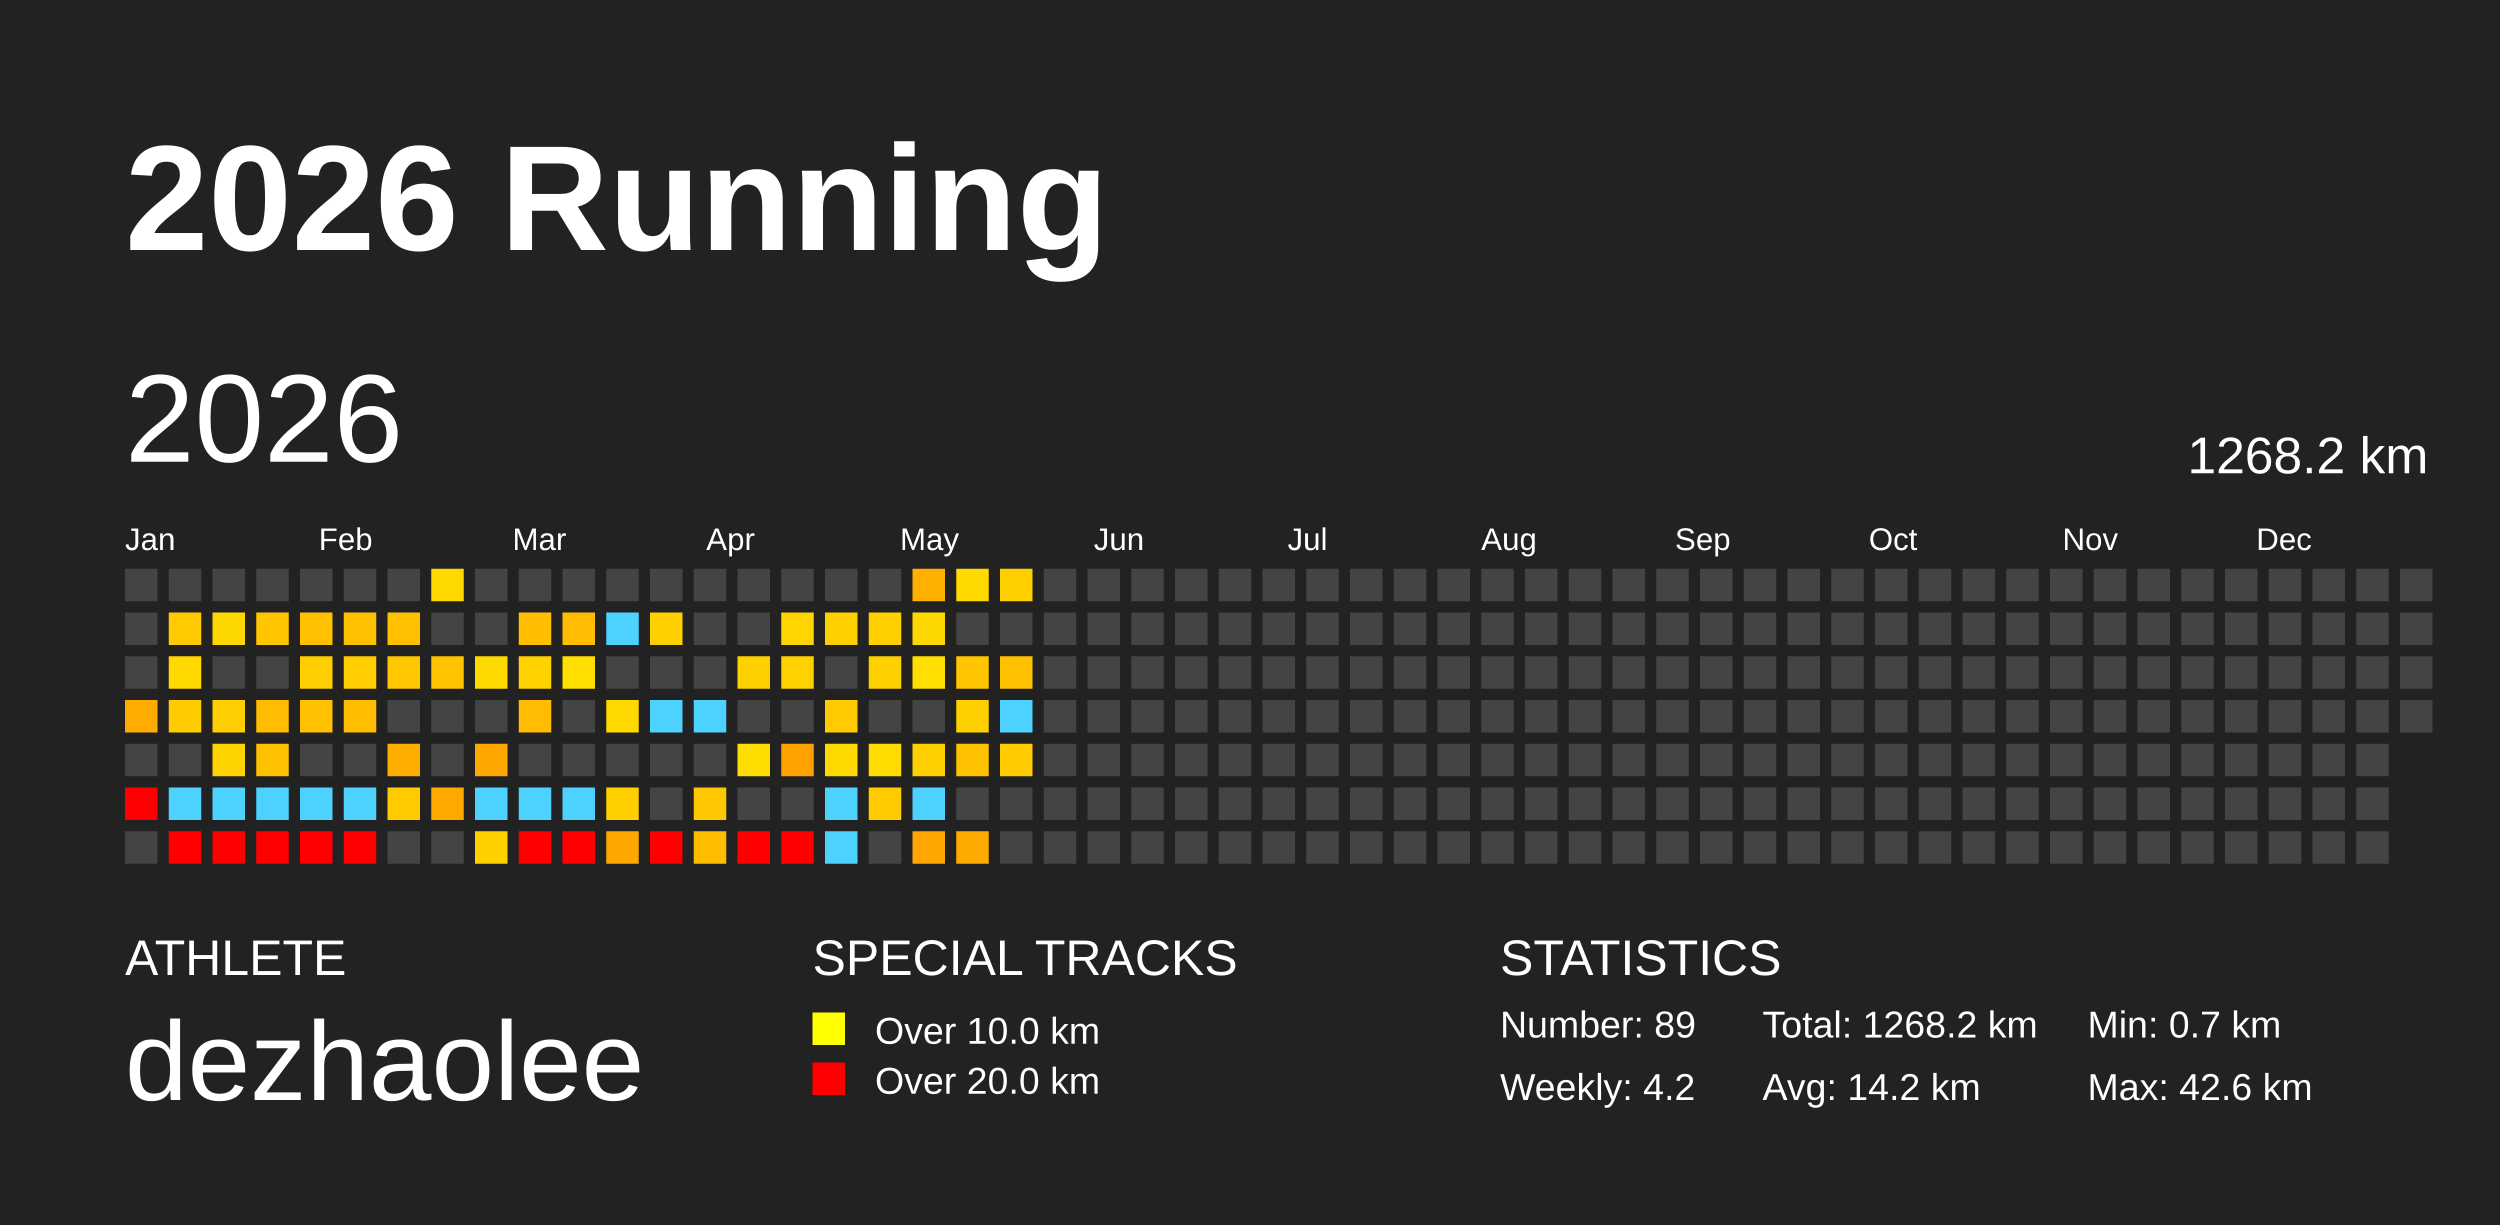
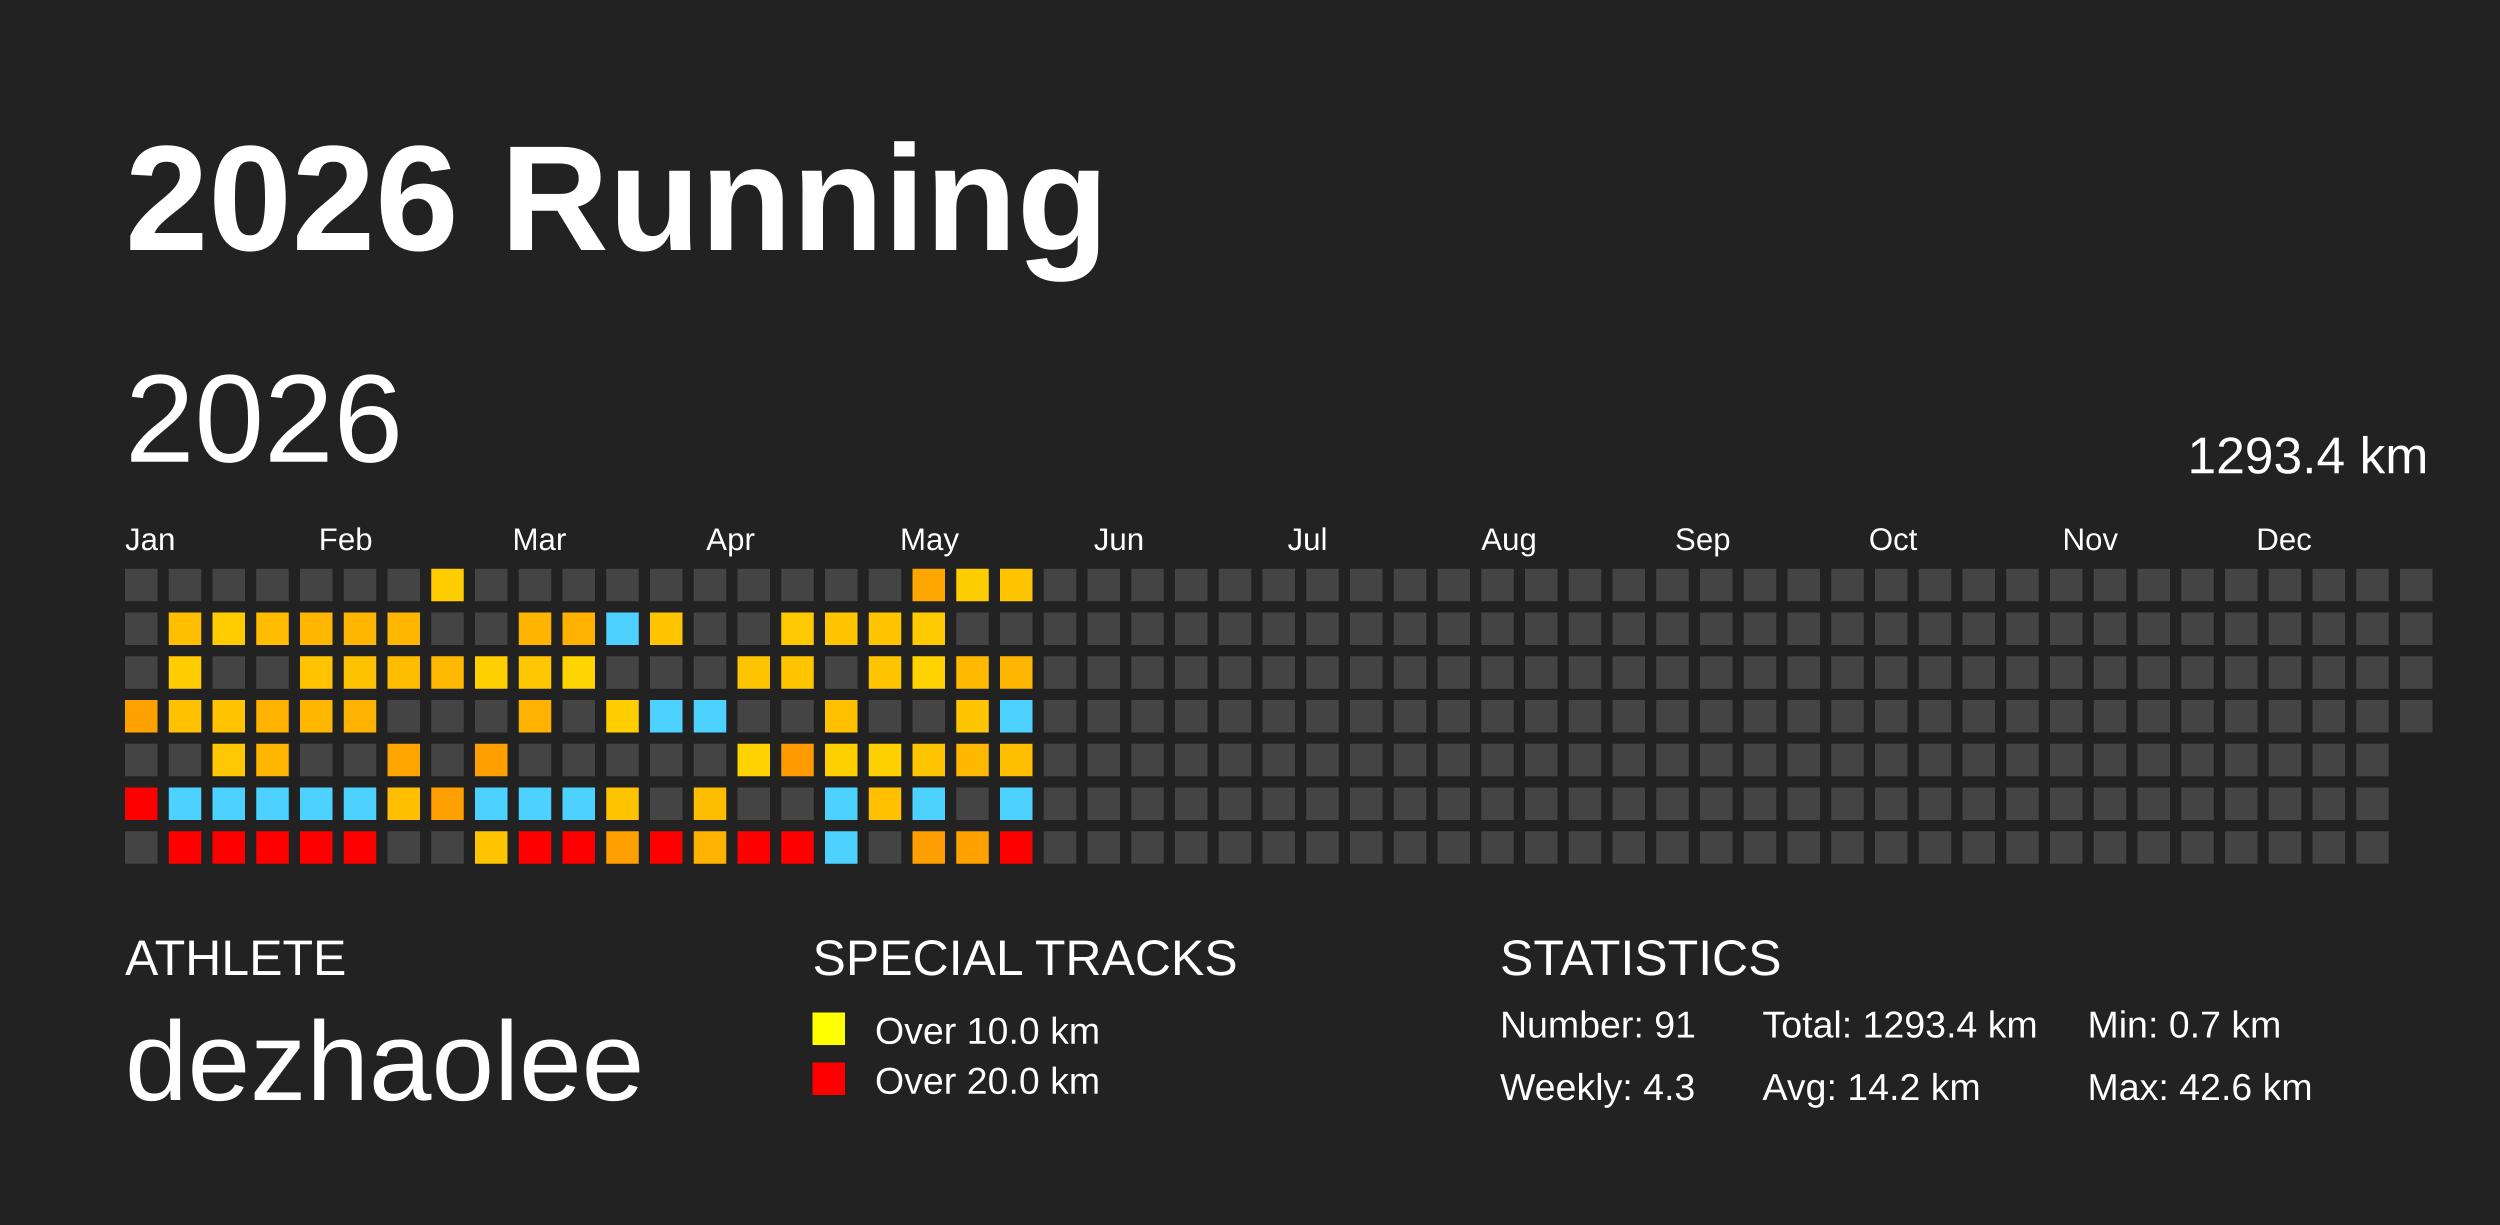
<svg xmlns="http://www.w3.org/2000/svg" baseProfile="full" height="98mm" version="1.1" viewBox="0,0,200,98" width="200mm">
  <defs />
  <rect fill="#222222" height="98" width="200" x="0" y="0" />
  <text fill="#FFFFFF" style="font-size:12px; font-family:Arial; font-weight:bold;" x="10" y="20">2026 Running</text>
  <text fill="#FFFFFF" style="font-size:4px; font-family:Arial" x="10" y="78">ATHLETE</text>
  <text fill="#FFFFFF" style="font-size:9px; font-family:Arial" x="10" y="88">dezhaolee</text>
  <text fill="#FFFFFF" style="font-size:4px; font-family:Arial" x="65" y="78">SPECIAL TRACKS</text>
  <rect fill="yellow" height="2.6" width="2.6" x="65" y="81" />
  <text fill="#FFFFFF" style="font-size:3px; font-family:Arial" x="70" y="83.5">Over 10.0 km</text>
  <rect fill="red" height="2.6" width="2.6" x="65" y="85" />
  <text fill="#FFFFFF" style="font-size:3px; font-family:Arial" x="70" y="87.5">Over 20.0 km</text>
  <text fill="#FFFFFF" style="font-size:4px; font-family:Arial" x="120" y="78">STATISTICS</text>
-   <text fill="#FFFFFF" style="font-size:3px; font-family:Arial" x="120" y="83">Number: 89</text>
-   <text fill="#FFFFFF" style="font-size:3px; font-family:Arial" x="120" y="88">Weekly: 4.2</text>
-   <text fill="#FFFFFF" style="font-size:3px; font-family:Arial" x="141" y="83">Total: 1268.2 km</text>
+   <text fill="#FFFFFF" style="font-size:3px; font-family:Arial" x="120" y="83">Number: 91</text>
+   <text fill="#FFFFFF" style="font-size:3px; font-family:Arial" x="120" y="88">Weekly: 4.3</text>
+   <text fill="#FFFFFF" style="font-size:3px; font-family:Arial" x="141" y="83">Total: 1293.4 km</text>
  <text fill="#FFFFFF" style="font-size:3px; font-family:Arial" x="141" y="88">Avg: 14.2 km</text>
  <text fill="#FFFFFF" style="font-size:3px; font-family:Arial" x="167" y="83">Min: 0.7 km</text>
  <text fill="#FFFFFF" style="font-size:3px; font-family:Arial" x="167" y="88">Max: 42.6 km</text>
  <text dominant-baseline="hanging" fill="#FFFFFF" style="font-size:10.0px; font-family:Arial;" x="10" y="30">2026</text>
-   <text dominant-baseline="hanging" fill="#FFFFFF" style="font-size:4.125px; font-family:Arial;" x="175" y="35">1268.2 km</text>
+   <text dominant-baseline="hanging" fill="#FFFFFF" style="font-size:4.125px; font-family:Arial;" x="175" y="35">1293.4 km</text>
  <text fill="#FFFFFF" style="font-size:2.5px; font-family:Arial" x="10.0" y="44">Jan</text>
  <text fill="#FFFFFF" style="font-size:2.5px; font-family:Arial" x="25.5" y="44">Feb</text>
  <text fill="#FFFFFF" style="font-size:2.5px; font-family:Arial" x="41.0" y="44">Mar</text>
  <text fill="#FFFFFF" style="font-size:2.5px; font-family:Arial" x="56.5" y="44">Apr</text>
  <text fill="#FFFFFF" style="font-size:2.5px; font-family:Arial" x="72.0" y="44">May</text>
  <text fill="#FFFFFF" style="font-size:2.5px; font-family:Arial" x="87.5" y="44">Jun</text>
  <text fill="#FFFFFF" style="font-size:2.5px; font-family:Arial" x="103.0" y="44">Jul</text>
  <text fill="#FFFFFF" style="font-size:2.5px; font-family:Arial" x="118.5" y="44">Aug</text>
  <text fill="#FFFFFF" style="font-size:2.5px; font-family:Arial" x="134.0" y="44">Sep</text>
  <text fill="#FFFFFF" style="font-size:2.5px; font-family:Arial" x="149.5" y="44">Oct</text>
  <text fill="#FFFFFF" style="font-size:2.5px; font-family:Arial" x="165.0" y="44">Nov</text>
  <text fill="#FFFFFF" style="font-size:2.5px; font-family:Arial" x="180.5" y="44">Dec</text>
  <rect fill="#444444" height="2.6" width="2.6" x="10.0" y="45.5" />
  <rect fill="#444444" height="2.6" width="2.6" x="10.0" y="49.0" />
  <rect fill="#444444" height="2.6" width="2.6" x="10.0" y="52.5" />
-   <rect fill="#ffab00" height="2.6" width="2.6" x="10.0" y="56.0" />
+   <rect fill="#ffa200" height="2.6" width="2.6" x="10.0" y="56.0" />
  <rect fill="#444444" height="2.6" width="2.6" x="10.0" y="59.5" />
  <rect fill="red" height="2.6" width="2.6" x="10.0" y="63.0" />
  <rect fill="#444444" height="2.6" width="2.6" x="10.0" y="66.5" />
  <rect fill="#444444" height="2.6" width="2.6" x="13.5" y="45.5" />
-   <rect fill="#ffca00" height="2.6" width="2.6" x="13.5" y="49.0" />
-   <rect fill="#ffd800" height="2.6" width="2.6" x="13.5" y="52.5" />
-   <rect fill="#ffcc00" height="2.6" width="2.6" x="13.5" y="56.0" />
+   <rect fill="#ffbf00" height="2.6" width="2.6" x="13.5" y="49.0" />
+   <rect fill="#ffcd00" height="2.6" width="2.6" x="13.5" y="52.5" />
+   <rect fill="#ffc100" height="2.6" width="2.6" x="13.5" y="56.0" />
  <rect fill="#444444" height="2.6" width="2.6" x="13.5" y="59.5" />
  <rect fill="#4dd2ff" height="2.6" width="2.6" x="13.5" y="63.0" />
  <rect fill="red" height="2.6" width="2.6" x="13.5" y="66.5" />
  <rect fill="#444444" height="2.6" width="2.6" x="17.0" y="45.5" />
-   <rect fill="#ffd700" height="2.6" width="2.6" x="17.0" y="49.0" />
+   <rect fill="#ffcc00" height="2.6" width="2.6" x="17.0" y="49.0" />
  <rect fill="#444444" height="2.6" width="2.6" x="17.0" y="52.5" />
-   <rect fill="#ffce00" height="2.6" width="2.6" x="17.0" y="56.0" />
-   <rect fill="#ffd300" height="2.6" width="2.6" x="17.0" y="59.5" />
+   <rect fill="#ffc300" height="2.6" width="2.6" x="17.0" y="56.0" />
+   <rect fill="#ffc800" height="2.6" width="2.6" x="17.0" y="59.5" />
  <rect fill="#4dd2ff" height="2.6" width="2.6" x="17.0" y="63.0" />
  <rect fill="red" height="2.6" width="2.6" x="17.0" y="66.5" />
  <rect fill="#444444" height="2.6" width="2.6" x="20.5" y="45.5" />
-   <rect fill="#ffc600" height="2.6" width="2.6" x="20.5" y="49.0" />
+   <rect fill="#ffbc00" height="2.6" width="2.6" x="20.5" y="49.0" />
  <rect fill="#444444" height="2.6" width="2.6" x="20.5" y="52.5" />
-   <rect fill="#ffbc00" height="2.6" width="2.6" x="20.5" y="56.0" />
-   <rect fill="#ffc000" height="2.6" width="2.6" x="20.5" y="59.5" />
+   <rect fill="#ffb200" height="2.6" width="2.6" x="20.5" y="56.0" />
+   <rect fill="#ffb600" height="2.6" width="2.6" x="20.5" y="59.5" />
  <rect fill="#4dd2ff" height="2.6" width="2.6" x="20.5" y="63.0" />
  <rect fill="red" height="2.6" width="2.6" x="20.5" y="66.5" />
  <rect fill="#444444" height="2.6" width="2.6" x="24.0" y="45.5" />
-   <rect fill="#ffc000" height="2.6" width="2.6" x="24.0" y="49.0" />
-   <rect fill="#ffce00" height="2.6" width="2.6" x="24.0" y="52.5" />
-   <rect fill="#ffc000" height="2.6" width="2.6" x="24.0" y="56.0" />
+   <rect fill="#ffb600" height="2.6" width="2.6" x="24.0" y="49.0" />
+   <rect fill="#ffc300" height="2.6" width="2.6" x="24.0" y="52.5" />
+   <rect fill="#ffb600" height="2.6" width="2.6" x="24.0" y="56.0" />
  <rect fill="#444444" height="2.6" width="2.6" x="24.0" y="59.5" />
  <rect fill="#4dd2ff" height="2.6" width="2.6" x="24.0" y="63.0" />
  <rect fill="red" height="2.6" width="2.6" x="24.0" y="66.5" />
  <rect fill="#444444" height="2.6" width="2.6" x="27.5" y="45.5" />
-   <rect fill="#ffc000" height="2.6" width="2.6" x="27.5" y="49.0" />
-   <rect fill="#ffcd00" height="2.6" width="2.6" x="27.5" y="52.5" />
-   <rect fill="#ffbd00" height="2.6" width="2.6" x="27.5" y="56.0" />
+   <rect fill="#ffb600" height="2.6" width="2.6" x="27.5" y="49.0" />
+   <rect fill="#ffc200" height="2.6" width="2.6" x="27.5" y="52.5" />
+   <rect fill="#ffb300" height="2.6" width="2.6" x="27.5" y="56.0" />
  <rect fill="#444444" height="2.6" width="2.6" x="27.5" y="59.5" />
  <rect fill="#4dd2ff" height="2.6" width="2.6" x="27.5" y="63.0" />
  <rect fill="red" height="2.6" width="2.6" x="27.5" y="66.5" />
  <rect fill="#444444" height="2.6" width="2.6" x="31.0" y="45.5" />
-   <rect fill="#ffc000" height="2.6" width="2.6" x="31.0" y="49.0" />
-   <rect fill="#ffc700" height="2.6" width="2.6" x="31.0" y="52.5" />
+   <rect fill="#ffb600" height="2.6" width="2.6" x="31.0" y="49.0" />
+   <rect fill="#ffbd00" height="2.6" width="2.6" x="31.0" y="52.5" />
  <rect fill="#444444" height="2.6" width="2.6" x="31.0" y="56.0" />
-   <rect fill="#ffae00" height="2.6" width="2.6" x="31.0" y="59.5" />
-   <rect fill="#ffca00" height="2.6" width="2.6" x="31.0" y="63.0" />
+   <rect fill="#ffa500" height="2.6" width="2.6" x="31.0" y="59.5" />
+   <rect fill="#ffbf00" height="2.6" width="2.6" x="31.0" y="63.0" />
  <rect fill="#444444" height="2.6" width="2.6" x="31.0" y="66.5" />
-   <rect fill="#ffd800" height="2.6" width="2.6" x="34.5" y="45.5" />
+   <rect fill="#ffcd00" height="2.6" width="2.6" x="34.5" y="45.5" />
  <rect fill="#444444" height="2.6" width="2.6" x="34.5" y="49.0" />
-   <rect fill="#ffc300" height="2.6" width="2.6" x="34.5" y="52.5" />
+   <rect fill="#ffb900" height="2.6" width="2.6" x="34.5" y="52.5" />
  <rect fill="#444444" height="2.6" width="2.6" x="34.5" y="56.0" />
  <rect fill="#444444" height="2.6" width="2.6" x="34.5" y="59.5" />
-   <rect fill="#ffa900" height="2.6" width="2.6" x="34.5" y="63.0" />
+   <rect fill="#ffa000" height="2.6" width="2.6" x="34.5" y="63.0" />
  <rect fill="#444444" height="2.6" width="2.6" x="34.5" y="66.5" />
  <rect fill="#444444" height="2.6" width="2.6" x="38.0" y="45.5" />
  <rect fill="#444444" height="2.6" width="2.6" x="38.0" y="49.0" />
-   <rect fill="#ffda00" height="2.6" width="2.6" x="38.0" y="52.5" />
+   <rect fill="#ffcf00" height="2.6" width="2.6" x="38.0" y="52.5" />
  <rect fill="#444444" height="2.6" width="2.6" x="38.0" y="56.0" />
-   <rect fill="#ffa700" height="2.6" width="2.6" x="38.0" y="59.5" />
+   <rect fill="#ff9f00" height="2.6" width="2.6" x="38.0" y="59.5" />
  <rect fill="#4dd2ff" height="2.6" width="2.6" x="38.0" y="63.0" />
-   <rect fill="#ffd000" height="2.6" width="2.6" x="38.0" y="66.5" />
+   <rect fill="#ffc500" height="2.6" width="2.6" x="38.0" y="66.5" />
  <rect fill="#444444" height="2.6" width="2.6" x="41.5" y="45.5" />
-   <rect fill="#ffbf00" height="2.6" width="2.6" x="41.5" y="49.0" />
-   <rect fill="#ffd200" height="2.6" width="2.6" x="41.5" y="52.5" />
-   <rect fill="#ffbc00" height="2.6" width="2.6" x="41.5" y="56.0" />
+   <rect fill="#ffb500" height="2.6" width="2.6" x="41.5" y="49.0" />
+   <rect fill="#ffc700" height="2.6" width="2.6" x="41.5" y="52.5" />
+   <rect fill="#ffb200" height="2.6" width="2.6" x="41.5" y="56.0" />
  <rect fill="#444444" height="2.6" width="2.6" x="41.5" y="59.5" />
  <rect fill="#4dd2ff" height="2.6" width="2.6" x="41.5" y="63.0" />
  <rect fill="red" height="2.6" width="2.6" x="41.5" y="66.5" />
  <rect fill="#444444" height="2.6" width="2.6" x="45.0" y="45.5" />
-   <rect fill="#ffbc00" height="2.6" width="2.6" x="45.0" y="49.0" />
-   <rect fill="#ffdf00" height="2.6" width="2.6" x="45.0" y="52.5" />
+   <rect fill="#ffb200" height="2.6" width="2.6" x="45.0" y="49.0" />
+   <rect fill="#ffd400" height="2.6" width="2.6" x="45.0" y="52.5" />
  <rect fill="#444444" height="2.6" width="2.6" x="45.0" y="56.0" />
  <rect fill="#444444" height="2.6" width="2.6" x="45.0" y="59.5" />
  <rect fill="#4dd2ff" height="2.6" width="2.6" x="45.0" y="63.0" />
  <rect fill="red" height="2.6" width="2.6" x="45.0" y="66.5" />
  <rect fill="#444444" height="2.6" width="2.6" x="48.5" y="45.5" />
  <rect fill="#4dd2ff" height="2.6" width="2.6" x="48.5" y="49.0" />
  <rect fill="#444444" height="2.6" width="2.6" x="48.5" y="52.5" />
-   <rect fill="#ffd800" height="2.6" width="2.6" x="48.5" y="56.0" />
+   <rect fill="#ffcd00" height="2.6" width="2.6" x="48.5" y="56.0" />
  <rect fill="#444444" height="2.6" width="2.6" x="48.5" y="59.5" />
-   <rect fill="#ffcf00" height="2.6" width="2.6" x="48.5" y="63.0" />
-   <rect fill="#ffa700" height="2.6" width="2.6" x="48.5" y="66.5" />
+   <rect fill="#ffc400" height="2.6" width="2.6" x="48.5" y="63.0" />
+   <rect fill="#ff9f00" height="2.6" width="2.6" x="48.5" y="66.5" />
  <rect fill="#444444" height="2.6" width="2.6" x="52.0" y="45.5" />
-   <rect fill="#ffd000" height="2.6" width="2.6" x="52.0" y="49.0" />
+   <rect fill="#ffc500" height="2.6" width="2.6" x="52.0" y="49.0" />
  <rect fill="#444444" height="2.6" width="2.6" x="52.0" y="52.5" />
  <rect fill="#4dd2ff" height="2.6" width="2.6" x="52.0" y="56.0" />
  <rect fill="#444444" height="2.6" width="2.6" x="52.0" y="59.5" />
  <rect fill="#444444" height="2.6" width="2.6" x="52.0" y="63.0" />
  <rect fill="red" height="2.6" width="2.6" x="52.0" y="66.5" />
  <rect fill="#444444" height="2.6" width="2.6" x="55.5" y="45.5" />
  <rect fill="#444444" height="2.6" width="2.6" x="55.5" y="49.0" />
  <rect fill="#444444" height="2.6" width="2.6" x="55.5" y="52.5" />
  <rect fill="#4dd2ff" height="2.6" width="2.6" x="55.5" y="56.0" />
  <rect fill="#444444" height="2.6" width="2.6" x="55.5" y="59.5" />
-   <rect fill="#ffc800" height="2.6" width="2.6" x="55.5" y="63.0" />
-   <rect fill="#ffbd00" height="2.6" width="2.6" x="55.5" y="66.5" />
+   <rect fill="#ffbd00" height="2.6" width="2.6" x="55.5" y="63.0" />
+   <rect fill="#ffb300" height="2.6" width="2.6" x="55.5" y="66.5" />
  <rect fill="#444444" height="2.6" width="2.6" x="59.0" y="45.5" />
  <rect fill="#444444" height="2.6" width="2.6" x="59.0" y="49.0" />
-   <rect fill="#ffd000" height="2.6" width="2.6" x="59.0" y="52.5" />
+   <rect fill="#ffc500" height="2.6" width="2.6" x="59.0" y="52.5" />
  <rect fill="#444444" height="2.6" width="2.6" x="59.0" y="56.0" />
-   <rect fill="#ffdd00" height="2.6" width="2.6" x="59.0" y="59.5" />
+   <rect fill="#ffd200" height="2.6" width="2.6" x="59.0" y="59.5" />
  <rect fill="#444444" height="2.6" width="2.6" x="59.0" y="63.0" />
  <rect fill="red" height="2.6" width="2.6" x="59.0" y="66.5" />
  <rect fill="#444444" height="2.6" width="2.6" x="62.5" y="45.5" />
-   <rect fill="#ffd400" height="2.6" width="2.6" x="62.5" y="49.0" />
-   <rect fill="#ffd100" height="2.6" width="2.6" x="62.5" y="52.5" />
+   <rect fill="#ffc900" height="2.6" width="2.6" x="62.5" y="49.0" />
+   <rect fill="#ffc600" height="2.6" width="2.6" x="62.5" y="52.5" />
  <rect fill="#444444" height="2.6" width="2.6" x="62.5" y="56.0" />
-   <rect fill="#ffa200" height="2.6" width="2.6" x="62.5" y="59.5" />
+   <rect fill="#ff9a00" height="2.6" width="2.6" x="62.5" y="59.5" />
  <rect fill="#444444" height="2.6" width="2.6" x="62.5" y="63.0" />
  <rect fill="red" height="2.6" width="2.6" x="62.5" y="66.5" />
  <rect fill="#444444" height="2.6" width="2.6" x="66.0" y="45.5" />
-   <rect fill="#ffd000" height="2.6" width="2.6" x="66.0" y="49.0" />
+   <rect fill="#ffc500" height="2.6" width="2.6" x="66.0" y="49.0" />
  <rect fill="#444444" height="2.6" width="2.6" x="66.0" y="52.5" />
-   <rect fill="#ffca00" height="2.6" width="2.6" x="66.0" y="56.0" />
-   <rect fill="#ffda00" height="2.6" width="2.6" x="66.0" y="59.5" />
+   <rect fill="#ffc000" height="2.6" width="2.6" x="66.0" y="56.0" />
+   <rect fill="#ffcf00" height="2.6" width="2.6" x="66.0" y="59.5" />
  <rect fill="#4dd2ff" height="2.6" width="2.6" x="66.0" y="63.0" />
  <rect fill="#4dd2ff" height="2.6" width="2.6" x="66.0" y="66.5" />
  <rect fill="#444444" height="2.6" width="2.6" x="69.5" y="45.5" />
-   <rect fill="#ffcf00" height="2.6" width="2.6" x="69.5" y="49.0" />
-   <rect fill="#ffd000" height="2.6" width="2.6" x="69.5" y="52.5" />
+   <rect fill="#ffc400" height="2.6" width="2.6" x="69.5" y="49.0" />
+   <rect fill="#ffc500" height="2.6" width="2.6" x="69.5" y="52.5" />
  <rect fill="#444444" height="2.6" width="2.6" x="69.5" y="56.0" />
-   <rect fill="#ffdb00" height="2.6" width="2.6" x="69.5" y="59.5" />
-   <rect fill="#ffca00" height="2.6" width="2.6" x="69.5" y="63.0" />
+   <rect fill="#ffd000" height="2.6" width="2.6" x="69.5" y="59.5" />
+   <rect fill="#ffc000" height="2.6" width="2.6" x="69.5" y="63.0" />
  <rect fill="#444444" height="2.6" width="2.6" x="69.5" y="66.5" />
-   <rect fill="#ffb000" height="2.6" width="2.6" x="73.0" y="45.5" />
-   <rect fill="#ffd700" height="2.6" width="2.6" x="73.0" y="49.0" />
-   <rect fill="#ffdf00" height="2.6" width="2.6" x="73.0" y="52.5" />
+   <rect fill="#ffa600" height="2.6" width="2.6" x="73.0" y="45.5" />
+   <rect fill="#ffcb00" height="2.6" width="2.6" x="73.0" y="49.0" />
+   <rect fill="#ffd300" height="2.6" width="2.6" x="73.0" y="52.5" />
  <rect fill="#444444" height="2.6" width="2.6" x="73.0" y="56.0" />
-   <rect fill="#ffd000" height="2.6" width="2.6" x="73.0" y="59.5" />
+   <rect fill="#ffc600" height="2.6" width="2.6" x="73.0" y="59.5" />
  <rect fill="#4dd2ff" height="2.6" width="2.6" x="73.0" y="63.0" />
-   <rect fill="#ffa700" height="2.6" width="2.6" x="73.0" y="66.5" />
-   <rect fill="#ffd900" height="2.6" width="2.6" x="76.5" y="45.5" />
+   <rect fill="#ff9e00" height="2.6" width="2.6" x="73.0" y="66.5" />
+   <rect fill="#ffce00" height="2.6" width="2.6" x="76.5" y="45.5" />
  <rect fill="#444444" height="2.6" width="2.6" x="76.5" y="49.0" />
-   <rect fill="#ffc500" height="2.6" width="2.6" x="76.5" y="52.5" />
-   <rect fill="#ffd000" height="2.6" width="2.6" x="76.5" y="56.0" />
-   <rect fill="#ffc200" height="2.6" width="2.6" x="76.5" y="59.5" />
+   <rect fill="#ffba00" height="2.6" width="2.6" x="76.5" y="52.5" />
+   <rect fill="#ffc500" height="2.6" width="2.6" x="76.5" y="56.0" />
+   <rect fill="#ffb800" height="2.6" width="2.6" x="76.5" y="59.5" />
  <rect fill="#444444" height="2.6" width="2.6" x="76.5" y="63.0" />
-   <rect fill="#ffaa00" height="2.6" width="2.6" x="76.5" y="66.5" />
-   <rect fill="#ffd000" height="2.6" width="2.6" x="80.0" y="45.5" />
+   <rect fill="#ffa200" height="2.6" width="2.6" x="76.5" y="66.5" />
+   <rect fill="#ffc500" height="2.6" width="2.6" x="80.0" y="45.5" />
  <rect fill="#444444" height="2.6" width="2.6" x="80.0" y="49.0" />
-   <rect fill="#ffc000" height="2.6" width="2.6" x="80.0" y="52.5" />
+   <rect fill="#ffb600" height="2.6" width="2.6" x="80.0" y="52.5" />
  <rect fill="#4dd2ff" height="2.6" width="2.6" x="80.0" y="56.0" />
-   <rect fill="#ffca00" height="2.6" width="2.6" x="80.0" y="59.5" />
-   <rect fill="#444444" height="2.6" width="2.6" x="80.0" y="63.0" />
-   <rect fill="#444444" height="2.6" width="2.6" x="80.0" y="66.5" />
+   <rect fill="#ffbf00" height="2.6" width="2.6" x="80.0" y="59.5" />
+   <rect fill="#4dd2ff" height="2.6" width="2.6" x="80.0" y="63.0" />
+   <rect fill="red" height="2.6" width="2.6" x="80.0" y="66.5" />
  <rect fill="#444444" height="2.6" width="2.6" x="83.5" y="45.5" />
  <rect fill="#444444" height="2.6" width="2.6" x="83.5" y="49.0" />
  <rect fill="#444444" height="2.6" width="2.6" x="83.5" y="52.5" />
  <rect fill="#444444" height="2.6" width="2.6" x="83.5" y="56.0" />
  <rect fill="#444444" height="2.6" width="2.6" x="83.5" y="59.5" />
  <rect fill="#444444" height="2.6" width="2.6" x="83.5" y="63.0" />
  <rect fill="#444444" height="2.6" width="2.6" x="83.5" y="66.5" />
  <rect fill="#444444" height="2.6" width="2.6" x="87.0" y="45.5" />
  <rect fill="#444444" height="2.6" width="2.6" x="87.0" y="49.0" />
  <rect fill="#444444" height="2.6" width="2.6" x="87.0" y="52.5" />
  <rect fill="#444444" height="2.6" width="2.6" x="87.0" y="56.0" />
  <rect fill="#444444" height="2.6" width="2.6" x="87.0" y="59.5" />
  <rect fill="#444444" height="2.6" width="2.6" x="87.0" y="63.0" />
  <rect fill="#444444" height="2.6" width="2.6" x="87.0" y="66.5" />
  <rect fill="#444444" height="2.6" width="2.6" x="90.5" y="45.5" />
  <rect fill="#444444" height="2.6" width="2.6" x="90.5" y="49.0" />
  <rect fill="#444444" height="2.6" width="2.6" x="90.5" y="52.5" />
  <rect fill="#444444" height="2.6" width="2.6" x="90.5" y="56.0" />
  <rect fill="#444444" height="2.6" width="2.6" x="90.5" y="59.5" />
  <rect fill="#444444" height="2.6" width="2.6" x="90.5" y="63.0" />
  <rect fill="#444444" height="2.6" width="2.6" x="90.5" y="66.5" />
  <rect fill="#444444" height="2.6" width="2.6" x="94.0" y="45.5" />
  <rect fill="#444444" height="2.6" width="2.6" x="94.0" y="49.0" />
  <rect fill="#444444" height="2.6" width="2.6" x="94.0" y="52.5" />
  <rect fill="#444444" height="2.6" width="2.6" x="94.0" y="56.0" />
  <rect fill="#444444" height="2.6" width="2.6" x="94.0" y="59.5" />
  <rect fill="#444444" height="2.6" width="2.6" x="94.0" y="63.0" />
  <rect fill="#444444" height="2.6" width="2.6" x="94.0" y="66.5" />
  <rect fill="#444444" height="2.6" width="2.6" x="97.5" y="45.5" />
  <rect fill="#444444" height="2.6" width="2.6" x="97.5" y="49.0" />
  <rect fill="#444444" height="2.6" width="2.6" x="97.5" y="52.5" />
  <rect fill="#444444" height="2.6" width="2.6" x="97.5" y="56.0" />
  <rect fill="#444444" height="2.6" width="2.6" x="97.5" y="59.5" />
  <rect fill="#444444" height="2.6" width="2.6" x="97.5" y="63.0" />
  <rect fill="#444444" height="2.6" width="2.6" x="97.5" y="66.5" />
  <rect fill="#444444" height="2.6" width="2.6" x="101.0" y="45.5" />
  <rect fill="#444444" height="2.6" width="2.6" x="101.0" y="49.0" />
  <rect fill="#444444" height="2.6" width="2.6" x="101.0" y="52.5" />
  <rect fill="#444444" height="2.6" width="2.6" x="101.0" y="56.0" />
  <rect fill="#444444" height="2.6" width="2.6" x="101.0" y="59.5" />
  <rect fill="#444444" height="2.6" width="2.6" x="101.0" y="63.0" />
  <rect fill="#444444" height="2.6" width="2.6" x="101.0" y="66.5" />
  <rect fill="#444444" height="2.6" width="2.6" x="104.5" y="45.5" />
  <rect fill="#444444" height="2.6" width="2.6" x="104.5" y="49.0" />
  <rect fill="#444444" height="2.6" width="2.6" x="104.5" y="52.5" />
  <rect fill="#444444" height="2.6" width="2.6" x="104.5" y="56.0" />
  <rect fill="#444444" height="2.6" width="2.6" x="104.5" y="59.5" />
  <rect fill="#444444" height="2.6" width="2.6" x="104.5" y="63.0" />
  <rect fill="#444444" height="2.6" width="2.6" x="104.5" y="66.5" />
  <rect fill="#444444" height="2.6" width="2.6" x="108.0" y="45.5" />
  <rect fill="#444444" height="2.6" width="2.6" x="108.0" y="49.0" />
  <rect fill="#444444" height="2.6" width="2.6" x="108.0" y="52.5" />
  <rect fill="#444444" height="2.6" width="2.6" x="108.0" y="56.0" />
  <rect fill="#444444" height="2.6" width="2.6" x="108.0" y="59.5" />
  <rect fill="#444444" height="2.6" width="2.6" x="108.0" y="63.0" />
  <rect fill="#444444" height="2.6" width="2.6" x="108.0" y="66.5" />
  <rect fill="#444444" height="2.6" width="2.6" x="111.5" y="45.5" />
  <rect fill="#444444" height="2.6" width="2.6" x="111.5" y="49.0" />
  <rect fill="#444444" height="2.6" width="2.6" x="111.5" y="52.5" />
  <rect fill="#444444" height="2.6" width="2.6" x="111.5" y="56.0" />
  <rect fill="#444444" height="2.6" width="2.6" x="111.5" y="59.5" />
  <rect fill="#444444" height="2.6" width="2.6" x="111.5" y="63.0" />
  <rect fill="#444444" height="2.6" width="2.6" x="111.5" y="66.5" />
  <rect fill="#444444" height="2.6" width="2.6" x="115.0" y="45.5" />
  <rect fill="#444444" height="2.6" width="2.6" x="115.0" y="49.0" />
  <rect fill="#444444" height="2.6" width="2.6" x="115.0" y="52.5" />
  <rect fill="#444444" height="2.6" width="2.6" x="115.0" y="56.0" />
  <rect fill="#444444" height="2.6" width="2.6" x="115.0" y="59.5" />
  <rect fill="#444444" height="2.6" width="2.6" x="115.0" y="63.0" />
  <rect fill="#444444" height="2.6" width="2.6" x="115.0" y="66.5" />
  <rect fill="#444444" height="2.6" width="2.6" x="118.5" y="45.5" />
  <rect fill="#444444" height="2.6" width="2.6" x="118.5" y="49.0" />
  <rect fill="#444444" height="2.6" width="2.6" x="118.5" y="52.5" />
  <rect fill="#444444" height="2.6" width="2.6" x="118.5" y="56.0" />
  <rect fill="#444444" height="2.6" width="2.6" x="118.5" y="59.5" />
  <rect fill="#444444" height="2.6" width="2.6" x="118.5" y="63.0" />
  <rect fill="#444444" height="2.6" width="2.6" x="118.5" y="66.5" />
  <rect fill="#444444" height="2.6" width="2.6" x="122.0" y="45.5" />
  <rect fill="#444444" height="2.6" width="2.6" x="122.0" y="49.0" />
  <rect fill="#444444" height="2.6" width="2.6" x="122.0" y="52.5" />
  <rect fill="#444444" height="2.6" width="2.6" x="122.0" y="56.0" />
  <rect fill="#444444" height="2.6" width="2.6" x="122.0" y="59.5" />
  <rect fill="#444444" height="2.6" width="2.6" x="122.0" y="63.0" />
  <rect fill="#444444" height="2.6" width="2.6" x="122.0" y="66.5" />
  <rect fill="#444444" height="2.6" width="2.6" x="125.5" y="45.5" />
  <rect fill="#444444" height="2.6" width="2.6" x="125.5" y="49.0" />
  <rect fill="#444444" height="2.6" width="2.6" x="125.5" y="52.5" />
  <rect fill="#444444" height="2.6" width="2.6" x="125.5" y="56.0" />
  <rect fill="#444444" height="2.6" width="2.6" x="125.5" y="59.5" />
  <rect fill="#444444" height="2.6" width="2.6" x="125.5" y="63.0" />
  <rect fill="#444444" height="2.6" width="2.6" x="125.5" y="66.5" />
  <rect fill="#444444" height="2.6" width="2.6" x="129.0" y="45.5" />
  <rect fill="#444444" height="2.6" width="2.6" x="129.0" y="49.0" />
  <rect fill="#444444" height="2.6" width="2.6" x="129.0" y="52.5" />
  <rect fill="#444444" height="2.6" width="2.6" x="129.0" y="56.0" />
  <rect fill="#444444" height="2.6" width="2.6" x="129.0" y="59.5" />
  <rect fill="#444444" height="2.6" width="2.6" x="129.0" y="63.0" />
  <rect fill="#444444" height="2.6" width="2.6" x="129.0" y="66.5" />
  <rect fill="#444444" height="2.6" width="2.6" x="132.5" y="45.5" />
  <rect fill="#444444" height="2.6" width="2.6" x="132.5" y="49.0" />
  <rect fill="#444444" height="2.6" width="2.6" x="132.5" y="52.5" />
  <rect fill="#444444" height="2.6" width="2.6" x="132.5" y="56.0" />
  <rect fill="#444444" height="2.6" width="2.6" x="132.5" y="59.5" />
  <rect fill="#444444" height="2.6" width="2.6" x="132.5" y="63.0" />
  <rect fill="#444444" height="2.6" width="2.6" x="132.5" y="66.5" />
  <rect fill="#444444" height="2.6" width="2.6" x="136.0" y="45.5" />
  <rect fill="#444444" height="2.6" width="2.6" x="136.0" y="49.0" />
  <rect fill="#444444" height="2.6" width="2.6" x="136.0" y="52.5" />
  <rect fill="#444444" height="2.6" width="2.6" x="136.0" y="56.0" />
  <rect fill="#444444" height="2.6" width="2.6" x="136.0" y="59.5" />
  <rect fill="#444444" height="2.6" width="2.6" x="136.0" y="63.0" />
  <rect fill="#444444" height="2.6" width="2.6" x="136.0" y="66.5" />
  <rect fill="#444444" height="2.6" width="2.6" x="139.5" y="45.5" />
  <rect fill="#444444" height="2.6" width="2.6" x="139.5" y="49.0" />
  <rect fill="#444444" height="2.6" width="2.6" x="139.5" y="52.5" />
  <rect fill="#444444" height="2.6" width="2.6" x="139.5" y="56.0" />
  <rect fill="#444444" height="2.6" width="2.6" x="139.5" y="59.5" />
  <rect fill="#444444" height="2.6" width="2.6" x="139.5" y="63.0" />
  <rect fill="#444444" height="2.6" width="2.6" x="139.5" y="66.5" />
  <rect fill="#444444" height="2.6" width="2.6" x="143.0" y="45.5" />
  <rect fill="#444444" height="2.6" width="2.6" x="143.0" y="49.0" />
  <rect fill="#444444" height="2.6" width="2.6" x="143.0" y="52.5" />
  <rect fill="#444444" height="2.6" width="2.6" x="143.0" y="56.0" />
  <rect fill="#444444" height="2.6" width="2.6" x="143.0" y="59.5" />
  <rect fill="#444444" height="2.6" width="2.6" x="143.0" y="63.0" />
  <rect fill="#444444" height="2.6" width="2.6" x="143.0" y="66.5" />
  <rect fill="#444444" height="2.6" width="2.6" x="146.5" y="45.5" />
  <rect fill="#444444" height="2.6" width="2.6" x="146.5" y="49.0" />
  <rect fill="#444444" height="2.6" width="2.6" x="146.5" y="52.5" />
  <rect fill="#444444" height="2.6" width="2.6" x="146.5" y="56.0" />
  <rect fill="#444444" height="2.6" width="2.6" x="146.5" y="59.5" />
  <rect fill="#444444" height="2.6" width="2.6" x="146.5" y="63.0" />
  <rect fill="#444444" height="2.6" width="2.6" x="146.5" y="66.5" />
  <rect fill="#444444" height="2.6" width="2.6" x="150.0" y="45.5" />
  <rect fill="#444444" height="2.6" width="2.6" x="150.0" y="49.0" />
  <rect fill="#444444" height="2.6" width="2.6" x="150.0" y="52.5" />
  <rect fill="#444444" height="2.6" width="2.6" x="150.0" y="56.0" />
  <rect fill="#444444" height="2.6" width="2.6" x="150.0" y="59.5" />
  <rect fill="#444444" height="2.6" width="2.6" x="150.0" y="63.0" />
  <rect fill="#444444" height="2.6" width="2.6" x="150.0" y="66.5" />
  <rect fill="#444444" height="2.6" width="2.6" x="153.5" y="45.5" />
  <rect fill="#444444" height="2.6" width="2.6" x="153.5" y="49.0" />
  <rect fill="#444444" height="2.6" width="2.6" x="153.5" y="52.5" />
  <rect fill="#444444" height="2.6" width="2.6" x="153.5" y="56.0" />
  <rect fill="#444444" height="2.6" width="2.6" x="153.5" y="59.5" />
  <rect fill="#444444" height="2.6" width="2.6" x="153.5" y="63.0" />
  <rect fill="#444444" height="2.6" width="2.6" x="153.5" y="66.5" />
  <rect fill="#444444" height="2.6" width="2.6" x="157.0" y="45.5" />
  <rect fill="#444444" height="2.6" width="2.6" x="157.0" y="49.0" />
  <rect fill="#444444" height="2.6" width="2.6" x="157.0" y="52.5" />
  <rect fill="#444444" height="2.6" width="2.6" x="157.0" y="56.0" />
  <rect fill="#444444" height="2.6" width="2.6" x="157.0" y="59.5" />
  <rect fill="#444444" height="2.6" width="2.6" x="157.0" y="63.0" />
  <rect fill="#444444" height="2.6" width="2.6" x="157.0" y="66.5" />
  <rect fill="#444444" height="2.6" width="2.6" x="160.5" y="45.5" />
  <rect fill="#444444" height="2.6" width="2.6" x="160.5" y="49.0" />
  <rect fill="#444444" height="2.6" width="2.6" x="160.5" y="52.5" />
  <rect fill="#444444" height="2.6" width="2.6" x="160.5" y="56.0" />
  <rect fill="#444444" height="2.6" width="2.6" x="160.5" y="59.5" />
  <rect fill="#444444" height="2.6" width="2.6" x="160.5" y="63.0" />
  <rect fill="#444444" height="2.6" width="2.6" x="160.5" y="66.5" />
  <rect fill="#444444" height="2.6" width="2.6" x="164.0" y="45.5" />
  <rect fill="#444444" height="2.6" width="2.6" x="164.0" y="49.0" />
  <rect fill="#444444" height="2.6" width="2.6" x="164.0" y="52.5" />
  <rect fill="#444444" height="2.6" width="2.6" x="164.0" y="56.0" />
  <rect fill="#444444" height="2.6" width="2.6" x="164.0" y="59.5" />
  <rect fill="#444444" height="2.6" width="2.6" x="164.0" y="63.0" />
  <rect fill="#444444" height="2.6" width="2.6" x="164.0" y="66.5" />
  <rect fill="#444444" height="2.6" width="2.6" x="167.5" y="45.5" />
  <rect fill="#444444" height="2.6" width="2.6" x="167.5" y="49.0" />
  <rect fill="#444444" height="2.6" width="2.6" x="167.5" y="52.5" />
  <rect fill="#444444" height="2.6" width="2.6" x="167.5" y="56.0" />
  <rect fill="#444444" height="2.6" width="2.6" x="167.5" y="59.5" />
  <rect fill="#444444" height="2.6" width="2.6" x="167.5" y="63.0" />
  <rect fill="#444444" height="2.6" width="2.6" x="167.5" y="66.5" />
  <rect fill="#444444" height="2.6" width="2.6" x="171.0" y="45.5" />
  <rect fill="#444444" height="2.6" width="2.6" x="171.0" y="49.0" />
  <rect fill="#444444" height="2.6" width="2.6" x="171.0" y="52.5" />
  <rect fill="#444444" height="2.6" width="2.6" x="171.0" y="56.0" />
  <rect fill="#444444" height="2.6" width="2.6" x="171.0" y="59.5" />
  <rect fill="#444444" height="2.6" width="2.6" x="171.0" y="63.0" />
  <rect fill="#444444" height="2.6" width="2.6" x="171.0" y="66.5" />
  <rect fill="#444444" height="2.6" width="2.6" x="174.5" y="45.5" />
  <rect fill="#444444" height="2.6" width="2.6" x="174.5" y="49.0" />
  <rect fill="#444444" height="2.6" width="2.6" x="174.5" y="52.5" />
  <rect fill="#444444" height="2.6" width="2.6" x="174.5" y="56.0" />
  <rect fill="#444444" height="2.6" width="2.6" x="174.5" y="59.5" />
  <rect fill="#444444" height="2.6" width="2.6" x="174.5" y="63.0" />
  <rect fill="#444444" height="2.6" width="2.6" x="174.5" y="66.5" />
  <rect fill="#444444" height="2.6" width="2.6" x="178.0" y="45.5" />
  <rect fill="#444444" height="2.6" width="2.6" x="178.0" y="49.0" />
  <rect fill="#444444" height="2.6" width="2.6" x="178.0" y="52.5" />
  <rect fill="#444444" height="2.6" width="2.6" x="178.0" y="56.0" />
  <rect fill="#444444" height="2.6" width="2.6" x="178.0" y="59.5" />
  <rect fill="#444444" height="2.6" width="2.6" x="178.0" y="63.0" />
  <rect fill="#444444" height="2.6" width="2.6" x="178.0" y="66.5" />
  <rect fill="#444444" height="2.6" width="2.6" x="181.5" y="45.5" />
  <rect fill="#444444" height="2.6" width="2.6" x="181.5" y="49.0" />
  <rect fill="#444444" height="2.6" width="2.6" x="181.5" y="52.5" />
  <rect fill="#444444" height="2.6" width="2.6" x="181.5" y="56.0" />
  <rect fill="#444444" height="2.6" width="2.6" x="181.5" y="59.5" />
  <rect fill="#444444" height="2.6" width="2.6" x="181.5" y="63.0" />
  <rect fill="#444444" height="2.6" width="2.6" x="181.5" y="66.5" />
  <rect fill="#444444" height="2.6" width="2.6" x="185.0" y="45.5" />
  <rect fill="#444444" height="2.6" width="2.6" x="185.0" y="49.0" />
  <rect fill="#444444" height="2.6" width="2.6" x="185.0" y="52.5" />
  <rect fill="#444444" height="2.6" width="2.6" x="185.0" y="56.0" />
  <rect fill="#444444" height="2.6" width="2.6" x="185.0" y="59.5" />
  <rect fill="#444444" height="2.6" width="2.6" x="185.0" y="63.0" />
  <rect fill="#444444" height="2.6" width="2.6" x="185.0" y="66.5" />
  <rect fill="#444444" height="2.6" width="2.6" x="188.5" y="45.5" />
  <rect fill="#444444" height="2.6" width="2.6" x="188.5" y="49.0" />
  <rect fill="#444444" height="2.6" width="2.6" x="188.5" y="52.5" />
  <rect fill="#444444" height="2.6" width="2.6" x="188.5" y="56.0" />
  <rect fill="#444444" height="2.6" width="2.6" x="188.5" y="59.5" />
  <rect fill="#444444" height="2.6" width="2.6" x="188.5" y="63.0" />
  <rect fill="#444444" height="2.6" width="2.6" x="188.5" y="66.5" />
  <rect fill="#444444" height="2.6" width="2.6" x="192.0" y="45.5" />
  <rect fill="#444444" height="2.6" width="2.6" x="192.0" y="49.0" />
  <rect fill="#444444" height="2.6" width="2.6" x="192.0" y="52.5" />
  <rect fill="#444444" height="2.6" width="2.6" x="192.0" y="56.0" />
</svg>
